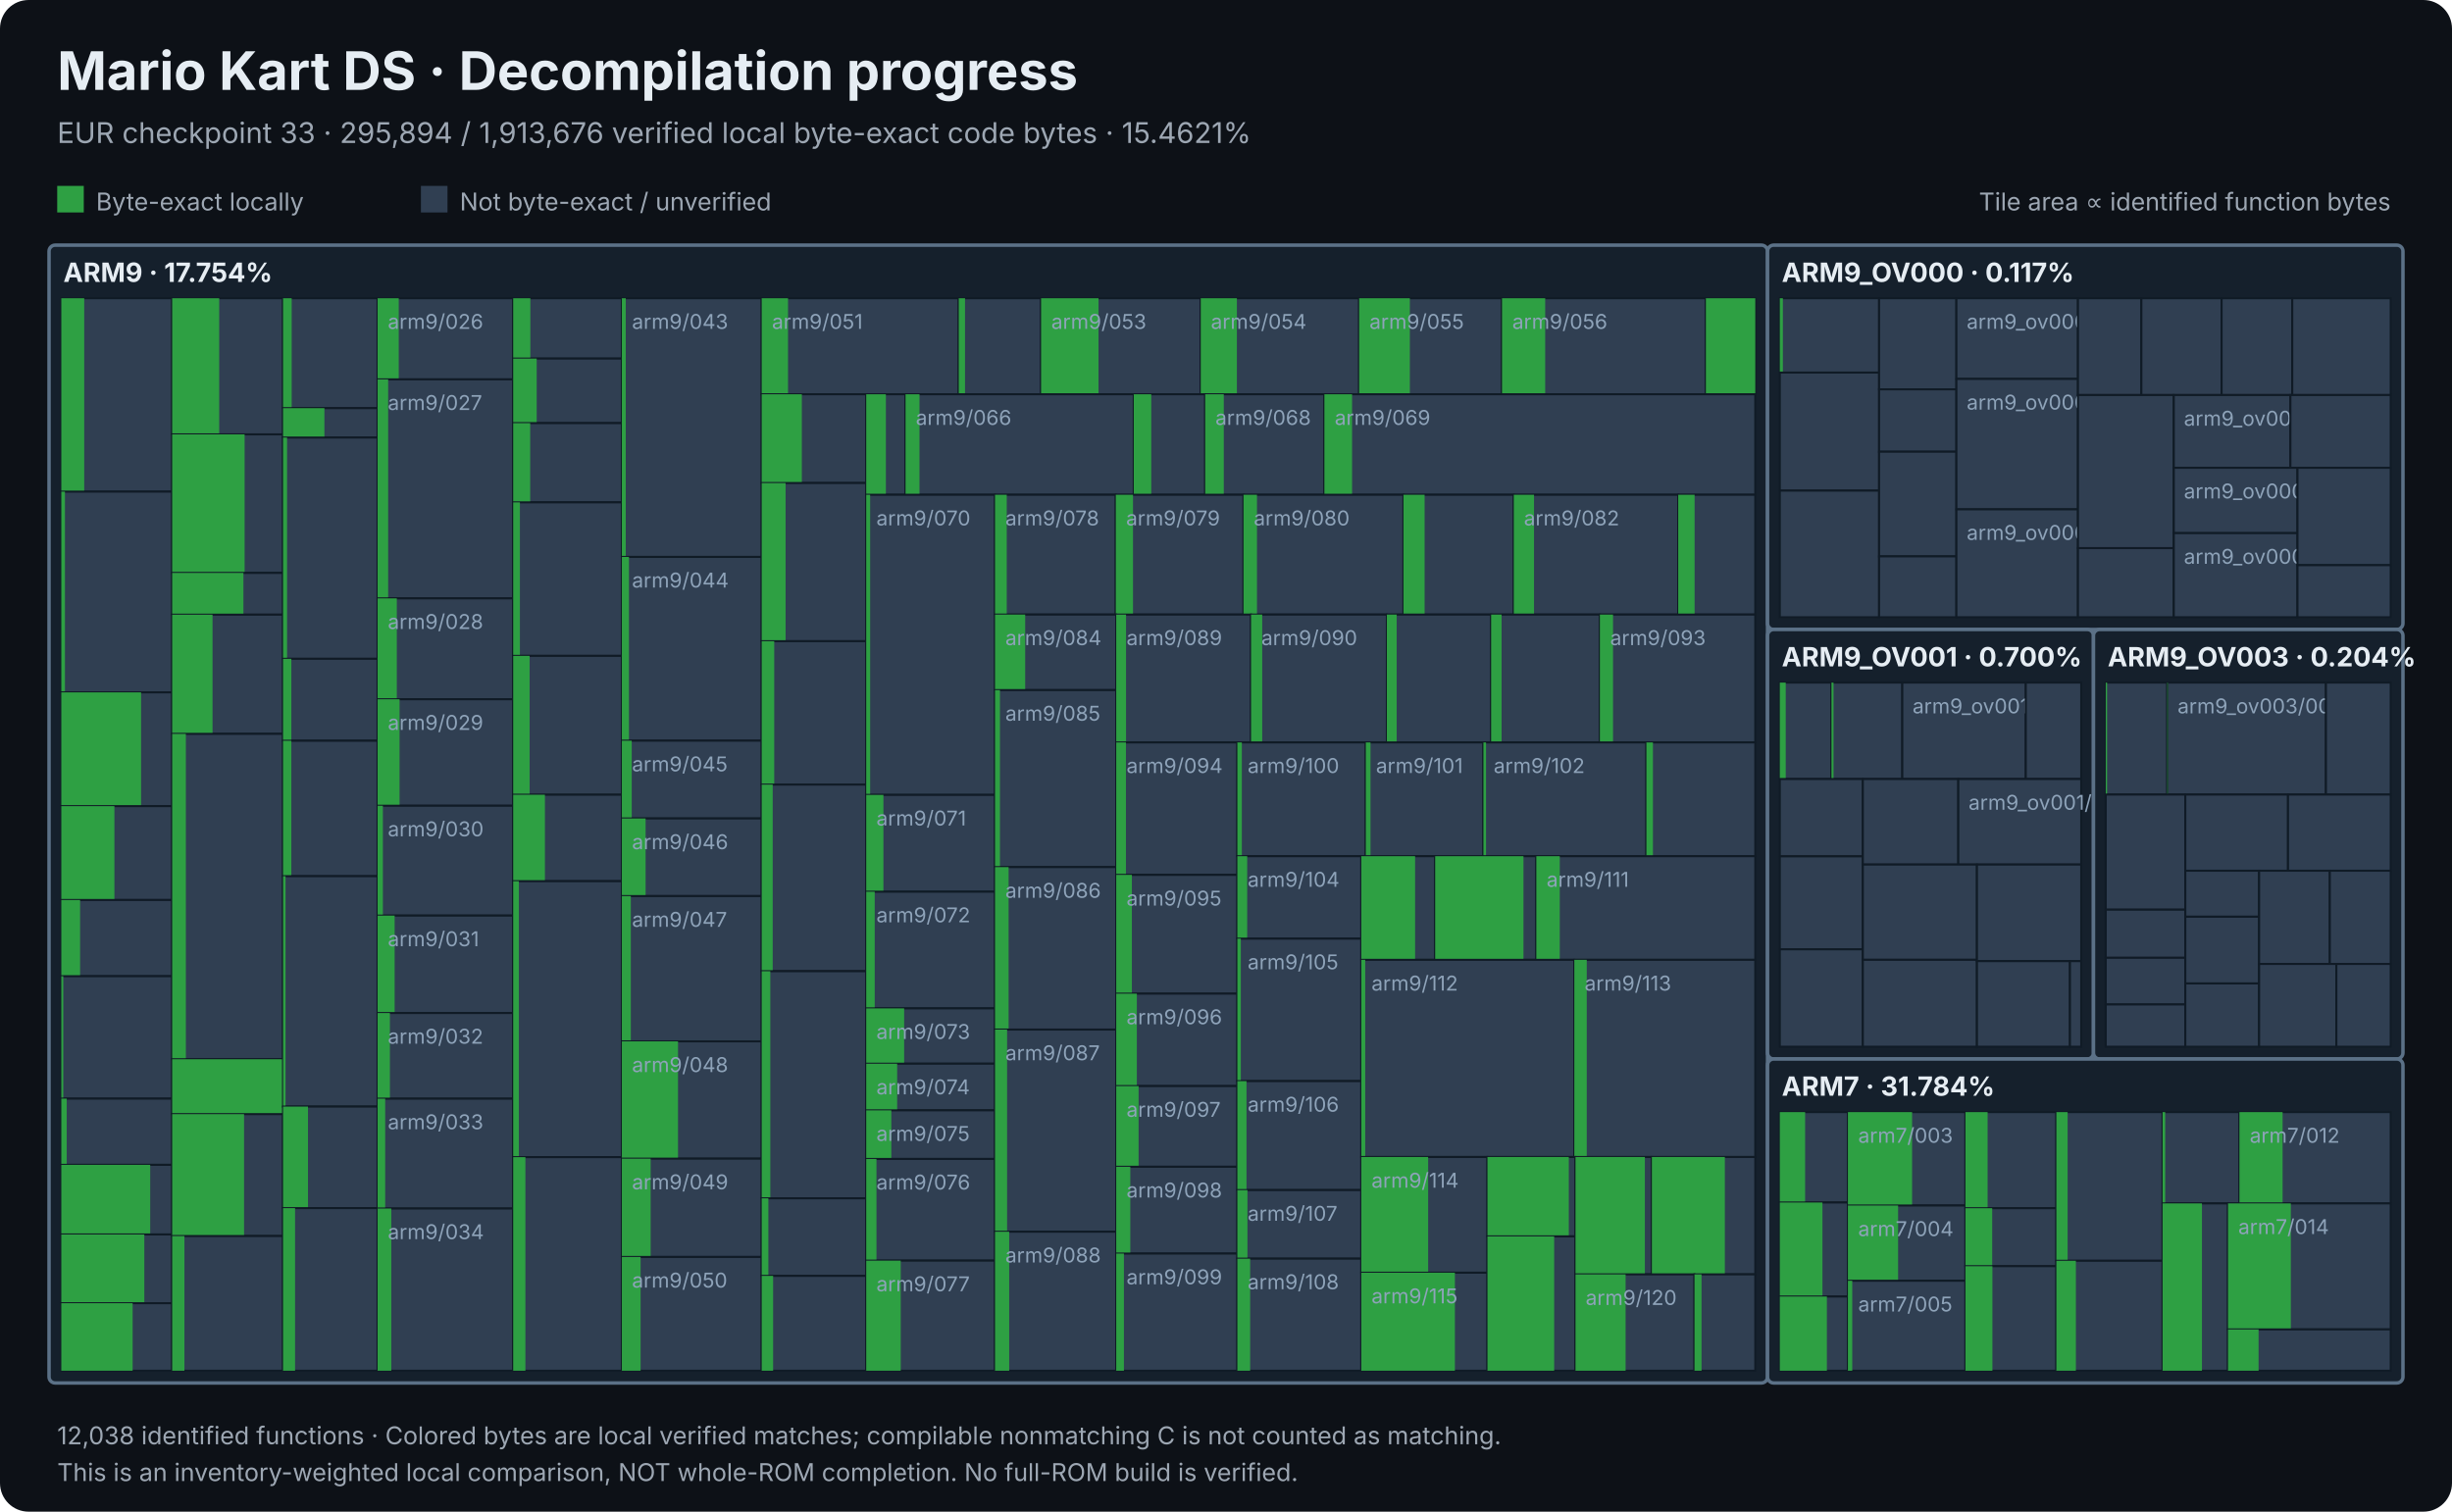
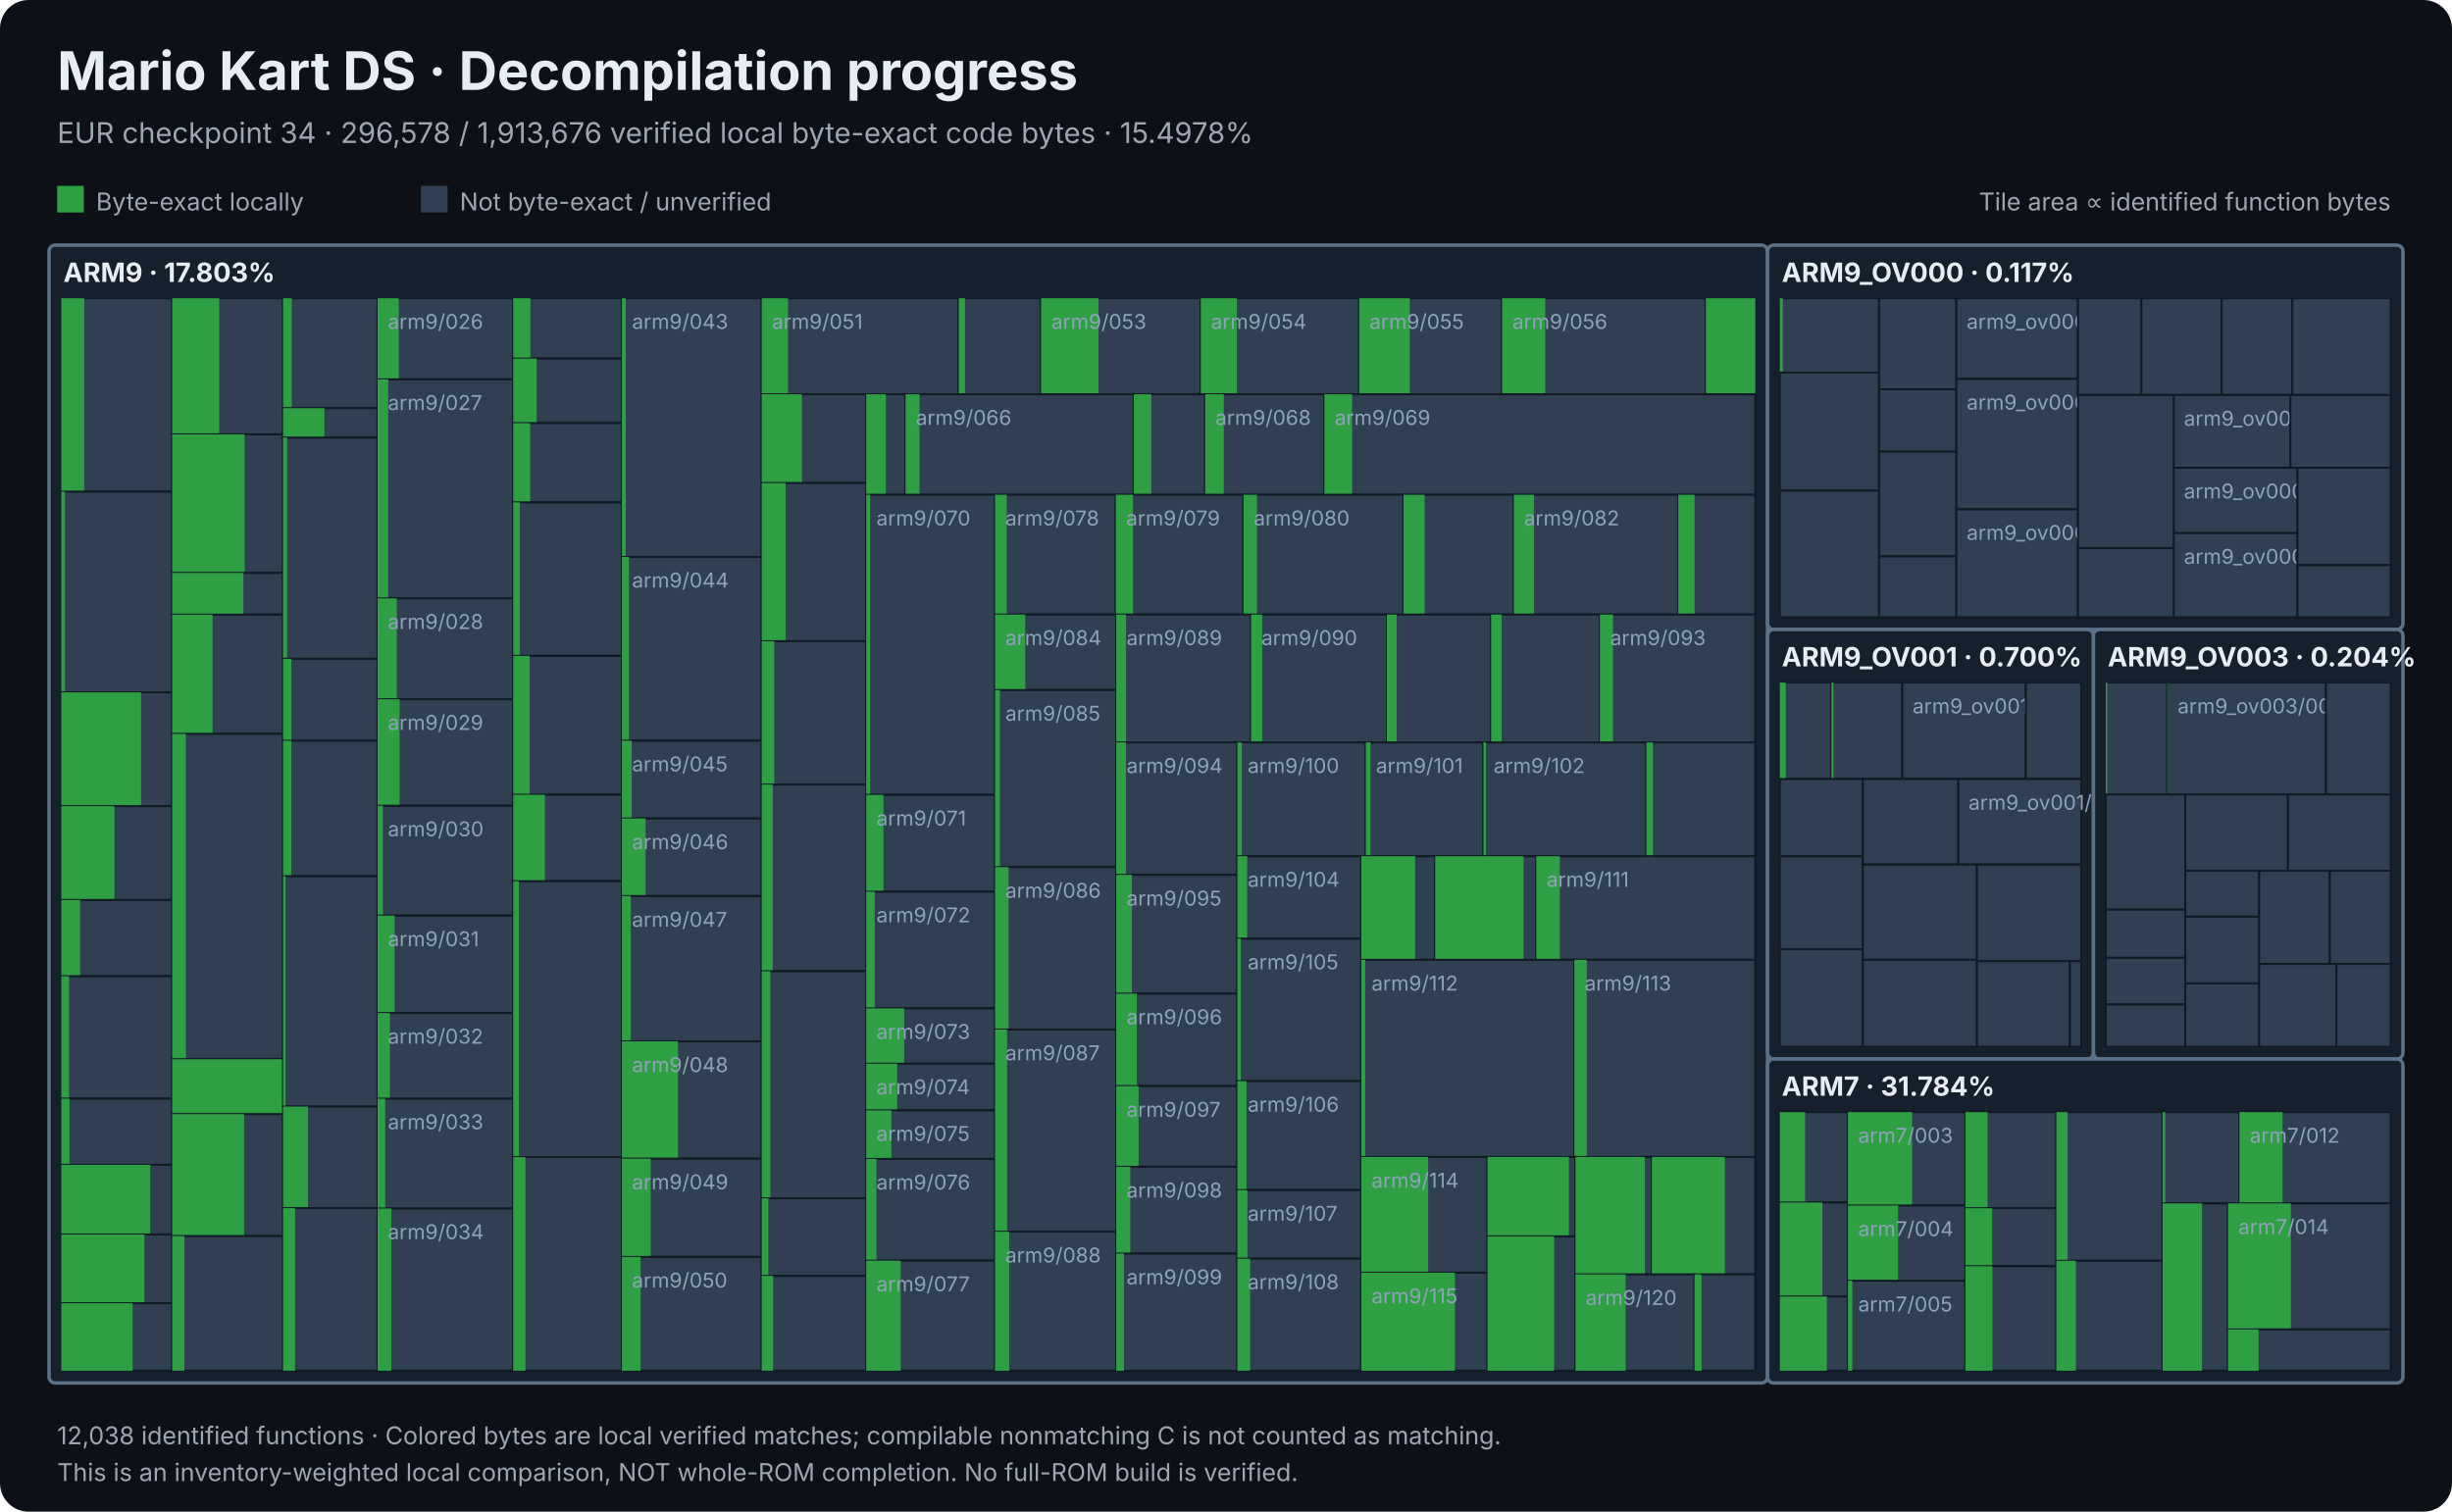
<svg xmlns="http://www.w3.org/2000/svg" viewBox="0 0 1200 740" width="1200" height="740" role="img" aria-label="Mario Kart DS local decompilation progress treemap">
  <rect width="1200" height="740" rx="14" fill="#0d1117" />
  <style>text{font-family:Inter,Segoe UI,Arial,sans-serif}.heading{fill:#e6edf3;font-weight:700}.light{fill:#9da7b3}.module{fill:#e6edf3;font-weight:700}.tile{fill:#8ea3b9;font-size:10px;pointer-events:none}</style>
  <text x="28" y="44" class="heading" font-size="26">Mario Kart DS · Decompilation progress</text>
-   <text x="28" y="70" class="light" font-size="14">EUR checkpoint 33 · 295,894 / 1,913,676 verified local byte-exact code bytes · 15.4621%</text>
+   <text x="28" y="70" class="light" font-size="14">EUR checkpoint 34 · 296,578 / 1,913,676 verified local byte-exact code bytes · 15.4978%</text>
  <rect x="28" y="91" width="13" height="13" fill="#2ea043" />
  <text x="47" y="103" class="light" font-size="12">Byte-exact locally</text>
  <rect x="206" y="91" width="13" height="13" fill="#303f52" />
  <text x="225" y="103" class="light" font-size="12">Not byte-exact / unverified</text>
  <text x="1170" y="103" text-anchor="end" class="light" font-size="12">Tile area ∝ identified function bytes</text>
  <rect x="24.00" y="120.00" width="841.03" height="557.00" rx="3" fill="#15202c" stroke="#5b7187" stroke-width="1.7" />
  <rect x="30.00" y="146.00" width="54.26" height="94.67" fill="#303f52" stroke="#101b26" stroke-width="1" />
  <rect x="30.00" y="146.00" width="11.215" height="94.67" fill="#2ea043" />
  <rect x="30.00" y="240.67" width="54.26" height="98.25" fill="#303f52" stroke="#101b26" stroke-width="1" />
  <rect x="30.00" y="240.67" width="1.788" height="98.25" fill="#2ea043" />
  <rect x="30.00" y="338.93" width="54.26" height="55.70" fill="#303f52" stroke="#101b26" stroke-width="1" />
  <rect x="30.00" y="338.93" width="39.042" height="55.70" fill="#2ea043" />
  <rect x="30.00" y="394.62" width="54.26" height="45.95" fill="#303f52" stroke="#101b26" stroke-width="1" />
  <rect x="30.00" y="394.62" width="25.996" height="45.95" fill="#2ea043" />
  <rect x="30.00" y="440.57" width="54.26" height="37.31" fill="#303f52" stroke="#101b26" stroke-width="1" />
  <rect x="30.00" y="440.57" width="9.201" height="37.31" fill="#2ea043" />
  <rect x="30.00" y="477.88" width="54.26" height="59.93" fill="#303f52" stroke="#101b26" stroke-width="1" />
-   <rect x="30.00" y="477.88" width="0.977" height="59.93" fill="#2ea043" />
+   <rect x="30.00" y="477.88" width="3.805" height="59.93" fill="#2ea043" />
  <rect x="30.00" y="537.81" width="54.26" height="32.41" fill="#303f52" stroke="#101b26" stroke-width="1" />
-   <rect x="30.00" y="537.81" width="2.653" height="32.41" fill="#2ea043" />
+   <rect x="30.00" y="537.81" width="3.999" height="32.41" fill="#2ea043" />
  <rect x="30.00" y="570.22" width="54.26" height="34.08" fill="#303f52" stroke="#101b26" stroke-width="1" />
  <rect x="30.00" y="570.22" width="43.507" height="34.08" fill="#2ea043" />
  <rect x="30.00" y="604.30" width="54.26" height="33.65" fill="#303f52" stroke="#101b26" stroke-width="1" />
  <rect x="30.00" y="604.30" width="40.627" height="33.65" fill="#2ea043" />
  <rect x="30.00" y="637.95" width="54.26" height="33.05" fill="#303f52" stroke="#101b26" stroke-width="1" />
  <rect x="30.00" y="637.95" width="34.914" height="33.05" fill="#2ea043" />
  <rect x="84.26" y="146.00" width="54.26" height="66.64" fill="#303f52" stroke="#101b26" stroke-width="1" />
  <rect x="84.26" y="146.00" width="23.019" height="66.64" fill="#2ea043" />
  <rect x="84.26" y="212.64" width="54.26" height="67.81" fill="#303f52" stroke="#101b26" stroke-width="1" />
  <rect x="84.26" y="212.64" width="35.448" height="67.81" fill="#2ea043" />
  <rect x="84.26" y="280.45" width="54.26" height="20.44" fill="#303f52" stroke="#101b26" stroke-width="1" />
  <rect x="84.26" y="280.45" width="34.876" height="20.44" fill="#2ea043" />
  <rect x="84.26" y="300.89" width="54.26" height="58.35" fill="#303f52" stroke="#101b26" stroke-width="1" />
  <rect x="84.26" y="300.89" width="19.754" height="58.35" fill="#2ea043" />
  <rect x="84.26" y="359.24" width="54.26" height="159.28" fill="#303f52" stroke="#101b26" stroke-width="1" />
  <rect x="84.26" y="359.24" width="6.689" height="159.28" fill="#2ea043" />
  <rect x="84.26" y="518.52" width="54.26" height="26.87" fill="#303f52" stroke="#101b26" stroke-width="1" />
  <rect x="84.26" y="518.52" width="54.265" height="26.87" fill="#2ea043" />
  <rect x="84.26" y="545.39" width="54.26" height="59.68" fill="#303f52" stroke="#101b26" stroke-width="1" />
  <rect x="84.26" y="545.39" width="35.181" height="59.68" fill="#2ea043" />
  <rect x="84.26" y="605.07" width="54.26" height="65.93" fill="#303f52" stroke="#101b26" stroke-width="1" />
  <rect x="84.26" y="605.07" width="5.992" height="65.93" fill="#2ea043" />
  <rect x="138.52" y="146.00" width="46.28" height="53.80" fill="#303f52" stroke="#101b26" stroke-width="1" />
  <rect x="138.52" y="146.00" width="4.227" height="53.80" fill="#2ea043" />
  <rect x="138.52" y="199.80" width="46.28" height="14.40" fill="#303f52" stroke="#101b26" stroke-width="1" />
  <rect x="138.52" y="199.80" width="20.243" height="14.40" fill="#2ea043" />
  <rect x="138.52" y="214.20" width="46.28" height="108.30" fill="#303f52" stroke="#101b26" stroke-width="1" />
  <rect x="138.52" y="214.20" width="1.968" height="108.30" fill="#2ea043" />
  <rect x="138.52" y="322.50" width="46.28" height="40.12" fill="#303f52" stroke="#101b26" stroke-width="1" />
  <rect x="138.52" y="322.50" width="4.069" height="40.12" fill="#2ea043" />
  <rect x="138.52" y="362.62" width="46.28" height="66.30" fill="#303f52" stroke="#101b26" stroke-width="1" />
  <rect x="138.52" y="362.62" width="4.060" height="66.30" fill="#2ea043" />
  <rect x="138.52" y="428.92" width="46.28" height="112.77" fill="#303f52" stroke="#101b26" stroke-width="1" />
  <rect x="138.52" y="428.92" width="1.227" height="112.77" fill="#2ea043" />
  <rect x="138.52" y="541.70" width="46.28" height="49.72" fill="#303f52" stroke="#101b26" stroke-width="1" />
  <rect x="138.52" y="541.70" width="12.207" height="49.72" fill="#2ea043" />
  <rect x="138.52" y="591.41" width="46.28" height="79.59" fill="#303f52" stroke="#101b26" stroke-width="1" />
  <rect x="138.52" y="591.41" width="5.887" height="79.59" fill="#2ea043" />
  <rect x="184.80" y="146.00" width="66.35" height="39.71" fill="#303f52" stroke="#101b26" stroke-width="1" />
  <rect x="184.80" y="146.00" width="10.340" height="39.71" fill="#2ea043" />
  <text x="189.8" y="161.0" class="tile">arm9/026</text>
  <rect x="184.80" y="185.71" width="66.35" height="107.21" fill="#303f52" stroke="#101b26" stroke-width="1" />
  <rect x="184.80" y="185.71" width="5.161" height="107.21" fill="#2ea043" />
  <text x="189.8" y="200.7" class="tile">arm9/027</text>
  <rect x="184.80" y="292.92" width="66.35" height="49.38" fill="#303f52" stroke="#101b26" stroke-width="1" />
  <rect x="184.80" y="292.92" width="9.400" height="49.38" fill="#2ea043" />
  <text x="189.8" y="307.9" class="tile">arm9/028</text>
  <rect x="184.80" y="342.31" width="66.35" height="52.12" fill="#303f52" stroke="#101b26" stroke-width="1" />
  <rect x="184.80" y="342.31" width="10.746" height="52.12" fill="#2ea043" />
  <text x="189.8" y="357.3" class="tile">arm9/029</text>
  <rect x="184.80" y="394.43" width="66.35" height="53.78" fill="#303f52" stroke="#101b26" stroke-width="1" />
  <rect x="184.80" y="394.43" width="2.584" height="53.78" fill="#2ea043" />
  <text x="189.8" y="409.4" class="tile">arm9/030</text>
  <rect x="184.80" y="448.21" width="66.35" height="47.69" fill="#303f52" stroke="#101b26" stroke-width="1" />
  <rect x="184.80" y="448.21" width="8.335" height="47.69" fill="#2ea043" />
  <text x="189.8" y="463.2" class="tile">arm9/031</text>
  <rect x="184.80" y="495.90" width="66.35" height="41.94" fill="#303f52" stroke="#101b26" stroke-width="1" />
  <rect x="184.80" y="495.90" width="6.017" height="41.94" fill="#2ea043" />
  <text x="189.8" y="510.9" class="tile">arm9/032</text>
  <rect x="184.80" y="537.83" width="66.35" height="53.77" fill="#303f52" stroke="#101b26" stroke-width="1" />
  <rect x="184.80" y="537.83" width="3.708" height="53.77" fill="#2ea043" />
  <text x="189.8" y="552.8" class="tile">arm9/033</text>
  <rect x="184.80" y="591.60" width="66.35" height="79.40" fill="#303f52" stroke="#101b26" stroke-width="1" />
  <rect x="184.80" y="591.60" width="6.701" height="79.40" fill="#2ea043" />
  <text x="189.8" y="606.6" class="tile">arm9/034</text>
  <rect x="251.16" y="146.00" width="53.18" height="29.53" fill="#303f52" stroke="#101b26" stroke-width="1" />
  <rect x="251.16" y="146.00" width="8.396" height="29.53" fill="#2ea043" />
  <rect x="251.16" y="175.53" width="53.18" height="31.60" fill="#303f52" stroke="#101b26" stroke-width="1" />
  <rect x="251.16" y="175.53" width="11.497" height="31.60" fill="#2ea043" />
  <rect x="251.16" y="207.13" width="53.18" height="38.79" fill="#303f52" stroke="#101b26" stroke-width="1" />
  <rect x="251.16" y="207.13" width="8.321" height="38.79" fill="#2ea043" />
  <rect x="251.16" y="245.92" width="53.18" height="75.14" fill="#303f52" stroke="#101b26" stroke-width="1" />
  <rect x="251.16" y="245.92" width="3.284" height="75.14" fill="#2ea043" />
  <rect x="251.16" y="321.06" width="53.18" height="67.98" fill="#303f52" stroke="#101b26" stroke-width="1" />
  <rect x="251.16" y="321.06" width="8.029" height="67.98" fill="#2ea043" />
  <rect x="251.16" y="389.04" width="53.18" height="42.31" fill="#303f52" stroke="#101b26" stroke-width="1" />
  <rect x="251.16" y="389.04" width="15.520" height="42.31" fill="#2ea043" />
  <rect x="251.16" y="431.36" width="53.18" height="135.10" fill="#303f52" stroke="#101b26" stroke-width="1" />
  <rect x="251.16" y="431.36" width="2.776" height="135.10" fill="#2ea043" />
  <rect x="251.16" y="566.45" width="53.18" height="104.55" fill="#303f52" stroke="#101b26" stroke-width="1" />
  <rect x="251.16" y="566.45" width="5.972" height="104.55" fill="#2ea043" />
  <rect x="304.34" y="146.00" width="68.42" height="126.63" fill="#303f52" stroke="#101b26" stroke-width="1" />
  <rect x="304.34" y="146.00" width="1.909" height="126.63" fill="#2ea043" />
  <text x="309.3" y="161.0" class="tile">arm9/043</text>
  <rect x="304.34" y="272.63" width="68.42" height="89.96" fill="#303f52" stroke="#101b26" stroke-width="1" />
  <rect x="304.34" y="272.63" width="3.463" height="89.96" fill="#2ea043" />
  <text x="309.3" y="287.6" class="tile">arm9/044</text>
  <rect x="304.34" y="362.58" width="68.42" height="38.08" fill="#303f52" stroke="#101b26" stroke-width="1" />
  <rect x="304.34" y="362.58" width="4.827" height="38.08" fill="#2ea043" />
  <text x="309.3" y="377.6" class="tile">arm9/045</text>
  <rect x="304.34" y="400.66" width="68.42" height="37.99" fill="#303f52" stroke="#101b26" stroke-width="1" />
  <rect x="304.34" y="400.66" width="11.612" height="37.99" fill="#2ea043" />
  <text x="309.3" y="415.7" class="tile">arm9/046</text>
  <rect x="304.34" y="438.65" width="68.42" height="71.12" fill="#303f52" stroke="#101b26" stroke-width="1" />
  <rect x="304.34" y="438.65" width="4.381" height="71.12" fill="#2ea043" />
  <text x="309.3" y="453.7" class="tile">arm9/047</text>
  <rect x="304.34" y="509.77" width="68.42" height="57.42" fill="#303f52" stroke="#101b26" stroke-width="1" />
  <rect x="304.34" y="509.77" width="27.474" height="57.42" fill="#2ea043" />
  <text x="309.3" y="524.8" class="tile">arm9/048</text>
  <rect x="304.34" y="567.19" width="68.42" height="48.12" fill="#303f52" stroke="#101b26" stroke-width="1" />
  <rect x="304.34" y="567.19" width="14.089" height="48.12" fill="#2ea043" />
  <text x="309.3" y="582.2" class="tile">arm9/049</text>
  <rect x="304.34" y="615.31" width="68.42" height="55.69" fill="#303f52" stroke="#101b26" stroke-width="1" />
  <rect x="304.34" y="615.31" width="9.163" height="55.69" fill="#2ea043" />
  <text x="309.3" y="630.3" class="tile">arm9/050</text>
  <rect x="372.77" y="146.00" width="96.43" height="47.00" fill="#303f52" stroke="#101b26" stroke-width="1" />
  <rect x="372.77" y="146.00" width="12.886" height="47.00" fill="#2ea043" />
  <text x="377.8" y="161.0" class="tile">arm9/051</text>
  <rect x="469.20" y="146.00" width="40.30" height="47.00" fill="#303f52" stroke="#101b26" stroke-width="1" />
  <rect x="469.20" y="146.00" width="3.076" height="47.00" fill="#2ea043" />
  <rect x="509.50" y="146.00" width="78.14" height="47.00" fill="#303f52" stroke="#101b26" stroke-width="1" />
  <rect x="509.50" y="146.00" width="28.105" height="47.00" fill="#2ea043" />
  <text x="514.5" y="161.0" class="tile">arm9/053</text>
  <rect x="587.64" y="146.00" width="77.53" height="47.00" fill="#303f52" stroke="#101b26" stroke-width="1" />
  <rect x="587.64" y="146.00" width="17.685" height="47.00" fill="#2ea043" />
  <text x="592.6" y="161.0" class="tile">arm9/054</text>
  <rect x="665.16" y="146.00" width="69.92" height="47.00" fill="#303f52" stroke="#101b26" stroke-width="1" />
  <rect x="665.16" y="146.00" width="24.817" height="47.00" fill="#2ea043" />
  <text x="670.2" y="161.0" class="tile">arm9/055</text>
  <rect x="735.08" y="146.00" width="99.77" height="47.00" fill="#303f52" stroke="#101b26" stroke-width="1" />
  <rect x="735.08" y="146.00" width="21.132" height="47.00" fill="#2ea043" />
  <text x="740.1" y="161.0" class="tile">arm9/056</text>
  <rect x="834.85" y="146.00" width="24.18" height="47.00" fill="#303f52" stroke="#101b26" stroke-width="1" />
  <rect x="834.85" y="146.00" width="24.181" height="47.00" fill="#2ea043" />
  <rect x="372.77" y="193.00" width="51.16" height="43.45" fill="#303f52" stroke="#101b26" stroke-width="1" />
  <rect x="372.77" y="193.00" width="19.645" height="43.45" fill="#2ea043" />
  <rect x="372.77" y="236.45" width="51.16" height="77.43" fill="#303f52" stroke="#101b26" stroke-width="1" />
  <rect x="372.77" y="236.45" width="11.693" height="77.43" fill="#2ea043" />
  <rect x="372.77" y="313.88" width="51.16" height="70.22" fill="#303f52" stroke="#101b26" stroke-width="1" />
  <rect x="372.77" y="313.88" width="6.140" height="70.22" fill="#2ea043" />
  <rect x="372.77" y="384.09" width="51.16" height="91.33" fill="#303f52" stroke="#101b26" stroke-width="1" />
  <rect x="372.77" y="384.09" width="5.389" height="91.33" fill="#2ea043" />
  <rect x="372.77" y="475.43" width="51.16" height="111.18" fill="#303f52" stroke="#101b26" stroke-width="1" />
  <rect x="372.77" y="475.43" width="4.225" height="111.18" fill="#2ea043" />
  <rect x="372.77" y="586.61" width="51.16" height="37.96" fill="#303f52" stroke="#101b26" stroke-width="1" />
  <rect x="372.77" y="586.61" width="3.266" height="37.96" fill="#2ea043" />
  <rect x="372.77" y="624.57" width="51.16" height="46.43" fill="#303f52" stroke="#101b26" stroke-width="1" />
  <rect x="372.77" y="624.57" width="5.595" height="46.43" fill="#2ea043" />
  <rect x="423.93" y="193.00" width="19.24" height="49.20" fill="#303f52" stroke="#101b26" stroke-width="1" />
  <rect x="423.93" y="193.00" width="9.612" height="49.20" fill="#2ea043" />
  <rect x="443.17" y="193.00" width="111.70" height="49.20" fill="#303f52" stroke="#101b26" stroke-width="1" />
  <rect x="443.17" y="193.00" width="6.826" height="49.20" fill="#2ea043" />
  <text x="448.2" y="208.0" class="tile">arm9/066</text>
  <rect x="554.87" y="193.00" width="34.95" height="49.20" fill="#303f52" stroke="#101b26" stroke-width="1" />
  <rect x="554.87" y="193.00" width="8.548" height="49.20" fill="#2ea043" />
  <rect x="589.82" y="193.00" width="58.33" height="49.20" fill="#303f52" stroke="#101b26" stroke-width="1" />
  <rect x="589.82" y="193.00" width="9.093" height="49.20" fill="#2ea043" />
  <text x="594.8" y="208.0" class="tile">arm9/068</text>
  <rect x="648.15" y="193.00" width="210.88" height="49.20" fill="#303f52" stroke="#101b26" stroke-width="1" />
  <rect x="648.15" y="193.00" width="13.551" height="49.20" fill="#2ea043" />
  <text x="653.2" y="208.0" class="tile">arm9/069</text>
  <rect x="423.93" y="242.20" width="63.03" height="146.92" fill="#303f52" stroke="#101b26" stroke-width="1" />
  <rect x="423.93" y="242.20" width="1.917" height="146.92" fill="#2ea043" />
  <text x="428.9" y="257.2" class="tile">arm9/070</text>
  <rect x="423.93" y="389.12" width="63.03" height="47.39" fill="#303f52" stroke="#101b26" stroke-width="1" />
  <rect x="423.93" y="389.12" width="8.415" height="47.39" fill="#2ea043" />
  <text x="428.9" y="404.1" class="tile">arm9/071</text>
  <rect x="423.93" y="436.51" width="63.03" height="57.12" fill="#303f52" stroke="#101b26" stroke-width="1" />
  <rect x="423.93" y="436.51" width="4.156" height="57.12" fill="#2ea043" />
  <text x="428.9" y="451.5" class="tile">arm9/072</text>
  <rect x="423.93" y="493.63" width="63.03" height="27.06" fill="#303f52" stroke="#101b26" stroke-width="1" />
  <rect x="423.93" y="493.63" width="18.556" height="27.06" fill="#2ea043" />
  <text x="428.9" y="508.6" class="tile">arm9/073</text>
  <rect x="423.93" y="520.70" width="63.03" height="22.84" fill="#303f52" stroke="#101b26" stroke-width="1" />
  <rect x="423.93" y="520.70" width="15.138" height="22.84" fill="#2ea043" />
  <text x="428.9" y="535.7" class="tile">arm9/074</text>
  <rect x="423.93" y="543.54" width="63.03" height="23.80" fill="#303f52" stroke="#101b26" stroke-width="1" />
  <rect x="423.93" y="543.54" width="12.277" height="23.80" fill="#2ea043" />
  <text x="428.9" y="558.5" class="tile">arm9/075</text>
  <rect x="423.93" y="567.34" width="63.03" height="49.77" fill="#303f52" stroke="#101b26" stroke-width="1" />
  <rect x="423.93" y="567.34" width="5.008" height="49.77" fill="#2ea043" />
  <text x="428.9" y="582.3" class="tile">arm9/076</text>
  <rect x="423.93" y="617.11" width="63.03" height="53.89" fill="#303f52" stroke="#101b26" stroke-width="1" />
  <rect x="423.93" y="617.11" width="16.880" height="53.89" fill="#2ea043" />
  <text x="428.9" y="632.1" class="tile">arm9/077</text>
  <rect x="486.96" y="242.20" width="59.11" height="58.65" fill="#303f52" stroke="#101b26" stroke-width="1" />
  <rect x="486.96" y="242.20" width="5.736" height="58.65" fill="#2ea043" />
  <text x="492.0" y="257.2" class="tile">arm9/078</text>
  <rect x="546.07" y="242.20" width="62.50" height="58.65" fill="#303f52" stroke="#101b26" stroke-width="1" />
  <rect x="546.07" y="242.20" width="8.413" height="58.65" fill="#2ea043" />
  <text x="551.1" y="257.2" class="tile">arm9/079</text>
  <rect x="608.57" y="242.20" width="78.28" height="58.65" fill="#303f52" stroke="#101b26" stroke-width="1" />
  <rect x="608.57" y="242.20" width="6.586" height="58.65" fill="#2ea043" />
  <text x="613.6" y="257.2" class="tile">arm9/080</text>
  <rect x="686.85" y="242.20" width="54.00" height="58.65" fill="#303f52" stroke="#101b26" stroke-width="1" />
  <rect x="686.85" y="242.20" width="10.347" height="58.65" fill="#2ea043" />
  <rect x="740.84" y="242.20" width="80.48" height="58.65" fill="#303f52" stroke="#101b26" stroke-width="1" />
  <rect x="740.84" y="242.20" width="9.901" height="58.65" fill="#2ea043" />
  <text x="745.8" y="257.2" class="tile">arm9/082</text>
  <rect x="821.32" y="242.20" width="37.71" height="58.65" fill="#303f52" stroke="#101b26" stroke-width="1" />
  <rect x="821.32" y="242.20" width="8.010" height="58.65" fill="#2ea043" />
  <rect x="486.96" y="300.85" width="59.32" height="36.97" fill="#303f52" stroke="#101b26" stroke-width="1" />
  <rect x="486.96" y="300.85" width="14.762" height="36.97" fill="#2ea043" />
  <text x="492.0" y="315.8" class="tile">arm9/084</text>
  <rect x="486.96" y="337.82" width="59.32" height="86.64" fill="#303f52" stroke="#101b26" stroke-width="1" />
  <rect x="486.96" y="337.82" width="2.416" height="86.64" fill="#2ea043" />
  <text x="492.0" y="352.8" class="tile">arm9/085</text>
  <rect x="486.96" y="424.47" width="59.32" height="79.53" fill="#303f52" stroke="#101b26" stroke-width="1" />
  <rect x="486.96" y="424.47" width="6.643" height="79.53" fill="#2ea043" />
  <text x="492.0" y="439.5" class="tile">arm9/086</text>
  <rect x="486.96" y="504.00" width="59.32" height="98.96" fill="#303f52" stroke="#101b26" stroke-width="1" />
  <rect x="486.96" y="504.00" width="5.912" height="98.96" fill="#2ea043" />
  <text x="492.0" y="519.0" class="tile">arm9/087</text>
  <rect x="486.96" y="602.96" width="59.32" height="68.04" fill="#303f52" stroke="#101b26" stroke-width="1" />
  <rect x="486.96" y="602.96" width="6.941" height="68.04" fill="#2ea043" />
  <text x="492.0" y="618.0" class="tile">arm9/088</text>
  <rect x="546.28" y="300.85" width="65.98" height="62.59" fill="#303f52" stroke="#101b26" stroke-width="1" />
  <rect x="546.28" y="300.85" width="4.798" height="62.59" fill="#2ea043" />
  <text x="551.3" y="315.8" class="tile">arm9/089</text>
  <rect x="612.26" y="300.85" width="66.47" height="62.59" fill="#303f52" stroke="#101b26" stroke-width="1" />
  <rect x="612.26" y="300.85" width="5.455" height="62.59" fill="#2ea043" />
  <text x="617.3" y="315.8" class="tile">arm9/090</text>
  <rect x="678.73" y="300.85" width="51.02" height="62.59" fill="#303f52" stroke="#101b26" stroke-width="1" />
  <rect x="678.73" y="300.85" width="4.798" height="62.59" fill="#2ea043" />
  <rect x="729.75" y="300.85" width="53.24" height="62.59" fill="#303f52" stroke="#101b26" stroke-width="1" />
  <rect x="729.75" y="300.85" width="5.116" height="62.59" fill="#2ea043" />
  <rect x="782.98" y="300.85" width="76.05" height="62.59" fill="#303f52" stroke="#101b26" stroke-width="1" />
  <rect x="782.98" y="300.85" width="6.430" height="62.59" fill="#2ea043" />
  <text x="788.0" y="315.8" class="tile">arm9/093</text>
  <rect x="546.28" y="363.44" width="59.28" height="64.83" fill="#303f52" stroke="#101b26" stroke-width="1" />
  <rect x="546.28" y="363.44" width="4.748" height="64.83" fill="#2ea043" />
  <text x="551.3" y="378.4" class="tile">arm9/094</text>
  <rect x="546.28" y="428.27" width="59.28" height="58.15" fill="#303f52" stroke="#101b26" stroke-width="1" />
  <rect x="546.28" y="428.27" width="7.651" height="58.15" fill="#2ea043" />
  <text x="551.3" y="443.3" class="tile">arm9/095</text>
  <rect x="546.28" y="486.42" width="59.28" height="45.24" fill="#303f52" stroke="#101b26" stroke-width="1" />
  <rect x="546.28" y="486.42" width="10.082" height="45.24" fill="#2ea043" />
  <text x="551.3" y="501.4" class="tile">arm9/096</text>
  <rect x="546.28" y="531.66" width="59.28" height="39.50" fill="#303f52" stroke="#101b26" stroke-width="1" />
  <rect x="546.28" y="531.66" width="10.947" height="39.50" fill="#2ea043" />
  <text x="551.3" y="546.7" class="tile">arm9/097</text>
  <rect x="546.28" y="571.16" width="59.28" height="42.50" fill="#303f52" stroke="#101b26" stroke-width="1" />
  <rect x="546.28" y="571.16" width="6.891" height="42.50" fill="#2ea043" />
  <text x="551.3" y="586.2" class="tile">arm9/098</text>
  <rect x="546.28" y="613.65" width="59.28" height="57.35" fill="#303f52" stroke="#101b26" stroke-width="1" />
  <rect x="546.28" y="613.65" width="3.759" height="57.35" fill="#2ea043" />
  <text x="551.3" y="628.7" class="tile">arm9/099</text>
  <rect x="605.56" y="363.44" width="62.85" height="55.69" fill="#303f52" stroke="#101b26" stroke-width="1" />
  <rect x="605.56" y="363.44" width="2.193" height="55.69" fill="#2ea043" />
  <text x="610.6" y="378.4" class="tile">arm9/100</text>
  <rect x="668.42" y="363.44" width="57.56" height="55.69" fill="#303f52" stroke="#101b26" stroke-width="1" />
  <rect x="668.42" y="363.44" width="2.294" height="55.69" fill="#2ea043" />
  <text x="673.4" y="378.4" class="tile">arm9/101</text>
  <rect x="725.98" y="363.44" width="79.76" height="55.69" fill="#303f52" stroke="#101b26" stroke-width="1" />
  <rect x="725.98" y="363.44" width="1.275" height="55.69" fill="#2ea043" />
  <text x="731.0" y="378.4" class="tile">arm9/102</text>
  <rect x="805.74" y="363.44" width="53.30" height="55.69" fill="#303f52" stroke="#101b26" stroke-width="1" />
  <rect x="805.74" y="363.44" width="3.200" height="55.69" fill="#2ea043" />
  <rect x="605.56" y="419.13" width="60.64" height="40.36" fill="#303f52" stroke="#101b26" stroke-width="1" />
  <rect x="605.56" y="419.13" width="4.817" height="40.36" fill="#2ea043" />
  <text x="610.6" y="434.1" class="tile">arm9/104</text>
  <rect x="605.56" y="459.49" width="60.64" height="69.74" fill="#303f52" stroke="#101b26" stroke-width="1" />
  <rect x="605.56" y="459.49" width="1.689" height="69.74" fill="#2ea043" />
  <text x="610.6" y="474.5" class="tile">arm9/105</text>
  <rect x="605.56" y="529.23" width="60.64" height="53.35" fill="#303f52" stroke="#101b26" stroke-width="1" />
  <rect x="605.56" y="529.23" width="4.473" height="53.35" fill="#2ea043" />
  <text x="610.6" y="544.2" class="tile">arm9/106</text>
  <rect x="605.56" y="582.58" width="60.64" height="33.57" fill="#303f52" stroke="#101b26" stroke-width="1" />
  <rect x="605.56" y="582.58" width="4.938" height="33.57" fill="#2ea043" />
  <text x="610.6" y="597.6" class="tile">arm9/107</text>
  <rect x="605.56" y="616.15" width="60.64" height="54.85" fill="#303f52" stroke="#101b26" stroke-width="1" />
  <rect x="605.56" y="616.15" width="6.259" height="54.85" fill="#2ea043" />
  <text x="610.6" y="631.1" class="tile">arm9/108</text>
  <rect x="666.21" y="419.13" width="36.16" height="50.72" fill="#303f52" stroke="#101b26" stroke-width="1" />
  <rect x="666.21" y="419.13" width="26.335" height="50.72" fill="#2ea043" />
  <rect x="702.37" y="419.13" width="49.50" height="50.72" fill="#303f52" stroke="#101b26" stroke-width="1" />
  <rect x="702.37" y="419.13" width="43.213" height="50.72" fill="#2ea043" />
  <rect x="751.87" y="419.13" width="107.17" height="50.72" fill="#303f52" stroke="#101b26" stroke-width="1" />
  <rect x="751.87" y="419.13" width="11.473" height="50.72" fill="#2ea043" />
  <text x="756.9" y="434.1" class="tile">arm9/111</text>
  <rect x="666.21" y="469.86" width="104.26" height="96.52" fill="#303f52" stroke="#101b26" stroke-width="1" />
  <rect x="666.21" y="469.86" width="1.924" height="96.52" fill="#2ea043" />
  <text x="671.2" y="484.9" class="tile">arm9/112</text>
  <rect x="770.47" y="469.86" width="88.56" height="96.52" fill="#303f52" stroke="#101b26" stroke-width="1" />
  <rect x="770.47" y="469.86" width="6.081" height="96.52" fill="#2ea043" />
  <text x="775.5" y="484.9" class="tile">arm9/113</text>
  <rect x="666.21" y="566.38" width="61.76" height="56.64" fill="#303f52" stroke="#101b26" stroke-width="1" />
  <rect x="666.21" y="566.38" width="32.716" height="56.64" fill="#2ea043" />
  <text x="671.2" y="581.4" class="tile">arm9/114</text>
  <rect x="666.21" y="623.02" width="61.76" height="47.98" fill="#303f52" stroke="#101b26" stroke-width="1" />
  <rect x="666.21" y="623.02" width="45.812" height="47.98" fill="#2ea043" />
  <text x="671.2" y="638.0" class="tile">arm9/115</text>
  <rect x="727.96" y="566.38" width="43.08" height="38.85" fill="#303f52" stroke="#101b26" stroke-width="1" />
  <rect x="727.96" y="566.38" width="39.810" height="38.85" fill="#2ea043" />
  <rect x="727.96" y="605.23" width="43.08" height="65.77" fill="#303f52" stroke="#101b26" stroke-width="1" />
  <rect x="727.96" y="605.23" width="32.643" height="65.77" fill="#2ea043" />
  <rect x="771.05" y="566.38" width="37.37" height="57.45" fill="#303f52" stroke="#101b26" stroke-width="1" />
  <rect x="771.05" y="566.38" width="33.946" height="57.45" fill="#2ea043" />
  <rect x="808.42" y="566.38" width="50.62" height="57.45" fill="#303f52" stroke="#101b26" stroke-width="1" />
  <rect x="808.42" y="566.38" width="35.703" height="57.45" fill="#2ea043" />
  <rect x="771.05" y="623.83" width="58.23" height="47.17" fill="#303f52" stroke="#101b26" stroke-width="1" />
  <rect x="771.05" y="623.83" width="24.515" height="47.17" fill="#2ea043" />
  <text x="776.0" y="638.8" class="tile">arm9/120</text>
  <rect x="829.28" y="623.83" width="29.76" height="47.17" fill="#303f52" stroke="#101b26" stroke-width="1" />
  <rect x="829.28" y="623.83" width="3.447" height="47.17" fill="#2ea043" />
-   <text x="31.0" y="138.0" class="module" font-size="13">ARM9 · 17.754%</text>
+   <text x="31.0" y="138.0" class="module" font-size="13">ARM9 · 17.803%</text>
  <rect x="865.03" y="120.00" width="310.97" height="188.15" rx="3" fill="#15202c" stroke="#5b7187" stroke-width="1.7" />
  <rect x="871.03" y="146.00" width="48.58" height="36.39" fill="#303f52" stroke="#101b26" stroke-width="1" />
  <rect x="871.03" y="146.00" width="1.500" height="36.39" fill="#2ea043" />
  <rect x="871.03" y="182.39" width="48.58" height="57.78" fill="#303f52" stroke="#101b26" stroke-width="1" />
  <rect x="871.03" y="240.17" width="48.58" height="61.99" fill="#303f52" stroke="#101b26" stroke-width="1" />
  <rect x="919.62" y="146.00" width="37.84" height="44.59" fill="#303f52" stroke="#101b26" stroke-width="1" />
  <rect x="919.62" y="190.59" width="37.84" height="30.53" fill="#303f52" stroke="#101b26" stroke-width="1" />
  <rect x="919.62" y="221.12" width="37.84" height="51.24" fill="#303f52" stroke="#101b26" stroke-width="1" />
  <rect x="919.62" y="272.36" width="37.84" height="29.80" fill="#303f52" stroke="#101b26" stroke-width="1" />
  <rect x="957.45" y="146.00" width="59.50" height="39.50" fill="#303f52" stroke="#101b26" stroke-width="1" />
  <text x="962.5" y="161.0" class="tile">arm9_ov000/007</text>
  <rect x="957.45" y="185.50" width="59.50" height="63.84" fill="#303f52" stroke="#101b26" stroke-width="1" />
  <text x="962.5" y="200.5" class="tile">arm9_ov000/008</text>
  <rect x="957.45" y="249.34" width="59.50" height="52.81" fill="#303f52" stroke="#101b26" stroke-width="1" />
  <text x="962.5" y="264.3" class="tile">arm9_ov000/009</text>
  <rect x="1016.95" y="146.00" width="31.01" height="47.38" fill="#303f52" stroke="#101b26" stroke-width="1" />
  <rect x="1047.97" y="146.00" width="39.28" height="47.38" fill="#303f52" stroke="#101b26" stroke-width="1" />
  <rect x="1087.25" y="146.00" width="34.58" height="47.38" fill="#303f52" stroke="#101b26" stroke-width="1" />
  <rect x="1121.83" y="146.00" width="48.17" height="47.38" fill="#303f52" stroke="#101b26" stroke-width="1" />
  <rect x="1016.95" y="193.38" width="46.88" height="74.94" fill="#303f52" stroke="#101b26" stroke-width="1" />
  <rect x="1016.95" y="268.32" width="46.88" height="33.84" fill="#303f52" stroke="#101b26" stroke-width="1" />
  <rect x="1063.84" y="193.38" width="57.08" height="35.62" fill="#303f52" stroke="#101b26" stroke-width="1" />
  <text x="1068.8" y="208.4" class="tile">arm9_ov000/016</text>
  <rect x="1120.92" y="193.38" width="49.08" height="35.62" fill="#303f52" stroke="#101b26" stroke-width="1" />
  <rect x="1063.84" y="229.00" width="60.54" height="31.98" fill="#303f52" stroke="#101b26" stroke-width="1" />
  <text x="1068.8" y="244.0" class="tile">arm9_ov000/018</text>
  <rect x="1063.84" y="260.98" width="60.54" height="41.17" fill="#303f52" stroke="#101b26" stroke-width="1" />
  <text x="1068.8" y="276.0" class="tile">arm9_ov000/019</text>
  <rect x="1124.38" y="229.00" width="45.62" height="47.67" fill="#303f52" stroke="#101b26" stroke-width="1" />
  <rect x="1124.38" y="276.67" width="45.62" height="25.49" fill="#303f52" stroke="#101b26" stroke-width="1" />
  <text x="872.0" y="138.0" class="module" font-size="13">ARM9_OV000 · 0.117%</text>
  <rect x="865.03" y="308.15" width="159.50" height="210.24" rx="3" fill="#15202c" stroke="#5b7187" stroke-width="1.7" />
  <rect x="871.03" y="334.15" width="25.28" height="47.20" fill="#303f52" stroke="#101b26" stroke-width="1" />
  <rect x="871.03" y="334.15" width="2.896" height="47.20" fill="#2ea043" />
  <rect x="896.31" y="334.15" width="34.67" height="47.20" fill="#303f52" stroke="#101b26" stroke-width="1" />
  <rect x="896.31" y="334.15" width="1.003" height="47.20" fill="#2ea043" />
  <rect x="930.98" y="334.15" width="60.43" height="47.20" fill="#303f52" stroke="#101b26" stroke-width="1" />
  <text x="936.0" y="349.2" class="tile">arm9_ov001/002</text>
  <rect x="991.41" y="334.15" width="27.13" height="47.20" fill="#303f52" stroke="#101b26" stroke-width="1" />
  <rect x="871.03" y="381.35" width="40.64" height="37.85" fill="#303f52" stroke="#101b26" stroke-width="1" />
  <rect x="871.03" y="419.21" width="40.64" height="45.51" fill="#303f52" stroke="#101b26" stroke-width="1" />
  <rect x="871.03" y="464.72" width="40.64" height="47.67" fill="#303f52" stroke="#101b26" stroke-width="1" />
  <rect x="911.67" y="381.35" width="46.71" height="41.87" fill="#303f52" stroke="#101b26" stroke-width="1" />
  <rect x="958.39" y="381.35" width="60.15" height="41.87" fill="#303f52" stroke="#101b26" stroke-width="1" />
  <text x="963.4" y="396.4" class="tile">arm9_ov001/008</text>
  <rect x="911.67" y="423.22" width="55.83" height="46.63" fill="#303f52" stroke="#101b26" stroke-width="1" />
  <rect x="911.67" y="469.85" width="55.83" height="42.54" fill="#303f52" stroke="#101b26" stroke-width="1" />
  <rect x="967.51" y="423.22" width="51.03" height="47.28" fill="#303f52" stroke="#101b26" stroke-width="1" />
  <rect x="967.51" y="470.50" width="45.52" height="41.89" fill="#303f52" stroke="#101b26" stroke-width="1" />
  <rect x="1013.03" y="470.50" width="5.51" height="41.89" fill="#303f52" stroke="#101b26" stroke-width="1" />
  <text x="872.0" y="326.2" class="module" font-size="13">ARM9_OV001 · 0.700%</text>
  <rect x="1024.54" y="308.15" width="151.46" height="210.24" rx="3" fill="#15202c" stroke="#5b7187" stroke-width="1.7" />
  <rect x="1030.54" y="334.15" width="30.12" height="54.80" fill="#303f52" stroke="#101b26" stroke-width="1" />
  <rect x="1030.54" y="334.15" width="0.659" height="54.80" fill="#2ea043" />
  <rect x="1060.66" y="334.15" width="77.64" height="54.80" fill="#303f52" stroke="#101b26" stroke-width="1" />
  <rect x="1060.66" y="334.15" width="0.267" height="54.80" fill="#2ea043" />
  <text x="1065.7" y="349.2" class="tile">arm9_ov003/001</text>
  <rect x="1138.30" y="334.15" width="31.70" height="54.80" fill="#303f52" stroke="#101b26" stroke-width="1" />
  <rect x="1030.54" y="388.96" width="38.95" height="56.35" fill="#303f52" stroke="#101b26" stroke-width="1" />
  <rect x="1030.54" y="445.31" width="38.95" height="23.56" fill="#303f52" stroke="#101b26" stroke-width="1" />
  <rect x="1030.54" y="468.87" width="38.95" height="22.85" fill="#303f52" stroke="#101b26" stroke-width="1" />
  <rect x="1030.54" y="491.71" width="38.95" height="20.68" fill="#303f52" stroke="#101b26" stroke-width="1" />
  <rect x="1069.49" y="388.96" width="50.25" height="37.29" fill="#303f52" stroke="#101b26" stroke-width="1" />
  <rect x="1119.74" y="388.96" width="50.26" height="37.29" fill="#303f52" stroke="#101b26" stroke-width="1" />
  <rect x="1069.49" y="426.24" width="36.11" height="22.51" fill="#303f52" stroke="#101b26" stroke-width="1" />
  <rect x="1069.49" y="448.76" width="36.11" height="32.66" fill="#303f52" stroke="#101b26" stroke-width="1" />
  <rect x="1069.49" y="481.42" width="36.11" height="30.98" fill="#303f52" stroke="#101b26" stroke-width="1" />
  <rect x="1105.60" y="426.24" width="34.60" height="45.64" fill="#303f52" stroke="#101b26" stroke-width="1" />
  <rect x="1140.20" y="426.24" width="29.80" height="45.64" fill="#303f52" stroke="#101b26" stroke-width="1" />
  <rect x="1105.60" y="471.88" width="37.81" height="40.52" fill="#303f52" stroke="#101b26" stroke-width="1" />
  <rect x="1143.41" y="471.88" width="26.59" height="40.52" fill="#303f52" stroke="#101b26" stroke-width="1" />
  <text x="1031.5" y="326.2" class="module" font-size="13">ARM9_OV003 · 0.204%</text>
  <rect x="865.03" y="518.40" width="310.97" height="158.60" rx="3" fill="#15202c" stroke="#5b7187" stroke-width="1.7" />
  <rect x="871.03" y="544.40" width="33.32" height="44.26" fill="#303f52" stroke="#101b26" stroke-width="1" />
  <rect x="871.03" y="544.40" width="12.395" height="44.26" fill="#2ea043" />
  <rect x="871.03" y="588.66" width="33.32" height="46.02" fill="#303f52" stroke="#101b26" stroke-width="1" />
  <rect x="871.03" y="588.66" width="20.867" height="46.02" fill="#2ea043" />
  <rect x="871.03" y="634.68" width="33.32" height="36.32" fill="#303f52" stroke="#101b26" stroke-width="1" />
  <rect x="871.03" y="634.68" width="23.038" height="36.32" fill="#2ea043" />
  <rect x="904.36" y="544.40" width="57.52" height="45.74" fill="#303f52" stroke="#101b26" stroke-width="1" />
  <rect x="904.36" y="544.40" width="31.415" height="45.74" fill="#2ea043" />
  <text x="909.4" y="559.4" class="tile">arm7/003</text>
  <rect x="904.36" y="590.13" width="57.52" height="36.83" fill="#303f52" stroke="#101b26" stroke-width="1" />
  <rect x="904.36" y="590.13" width="24.568" height="36.83" fill="#2ea043" />
  <text x="909.4" y="605.1" class="tile">arm7/004</text>
  <rect x="904.36" y="626.96" width="57.52" height="44.04" fill="#303f52" stroke="#101b26" stroke-width="1" />
  <rect x="904.36" y="626.96" width="2.127" height="44.04" fill="#2ea043" />
  <text x="909.4" y="642.0" class="tile">arm7/005</text>
  <rect x="961.88" y="544.40" width="44.50" height="47.05" fill="#303f52" stroke="#101b26" stroke-width="1" />
  <rect x="961.88" y="544.40" width="10.850" height="47.05" fill="#2ea043" />
  <rect x="961.88" y="591.45" width="44.50" height="28.38" fill="#303f52" stroke="#101b26" stroke-width="1" />
  <rect x="961.88" y="591.45" width="13.091" height="28.38" fill="#2ea043" />
  <rect x="961.88" y="619.83" width="44.50" height="51.17" fill="#303f52" stroke="#101b26" stroke-width="1" />
  <rect x="961.88" y="619.83" width="13.196" height="51.17" fill="#2ea043" />
  <rect x="1006.38" y="544.40" width="51.98" height="72.79" fill="#303f52" stroke="#101b26" stroke-width="1" />
  <rect x="1006.38" y="544.40" width="5.501" height="72.79" fill="#2ea043" />
  <rect x="1006.38" y="617.18" width="51.98" height="53.82" fill="#303f52" stroke="#101b26" stroke-width="1" />
  <rect x="1006.38" y="617.18" width="9.544" height="53.82" fill="#2ea043" />
  <rect x="1058.36" y="544.40" width="37.62" height="44.71" fill="#303f52" stroke="#101b26" stroke-width="1" />
  <rect x="1058.36" y="544.40" width="1.289" height="44.71" fill="#2ea043" />
  <rect x="1095.98" y="544.40" width="74.02" height="44.71" fill="#303f52" stroke="#101b26" stroke-width="1" />
  <rect x="1095.98" y="544.40" width="21.113" height="44.71" fill="#2ea043" />
  <text x="1101.0" y="559.4" class="tile">arm7/012</text>
  <rect x="1058.36" y="589.10" width="32.02" height="81.90" fill="#303f52" stroke="#101b26" stroke-width="1" />
  <rect x="1058.36" y="589.10" width="19.267" height="81.90" fill="#2ea043" />
  <rect x="1090.38" y="589.10" width="79.62" height="61.68" fill="#303f52" stroke="#101b26" stroke-width="1" />
  <rect x="1090.38" y="589.10" width="30.739" height="61.68" fill="#2ea043" />
  <text x="1095.4" y="604.1" class="tile">arm7/014</text>
  <rect x="1090.38" y="650.78" width="79.62" height="20.22" fill="#303f52" stroke="#101b26" stroke-width="1" />
  <rect x="1090.38" y="650.78" width="14.967" height="20.22" fill="#2ea043" />
  <text x="872.0" y="536.4" class="module" font-size="13">ARM7 · 31.784%</text>
  <text x="28" y="707" class="light" font-size="12">12,038 identified functions · Colored bytes are local verified matches; compilable nonmatching C is not counted as matching.</text>
  <text x="28" y="725" class="light" font-size="12">This is an inventory-weighted local comparison, NOT whole-ROM completion. No full-ROM build is verified.</text>
</svg>
